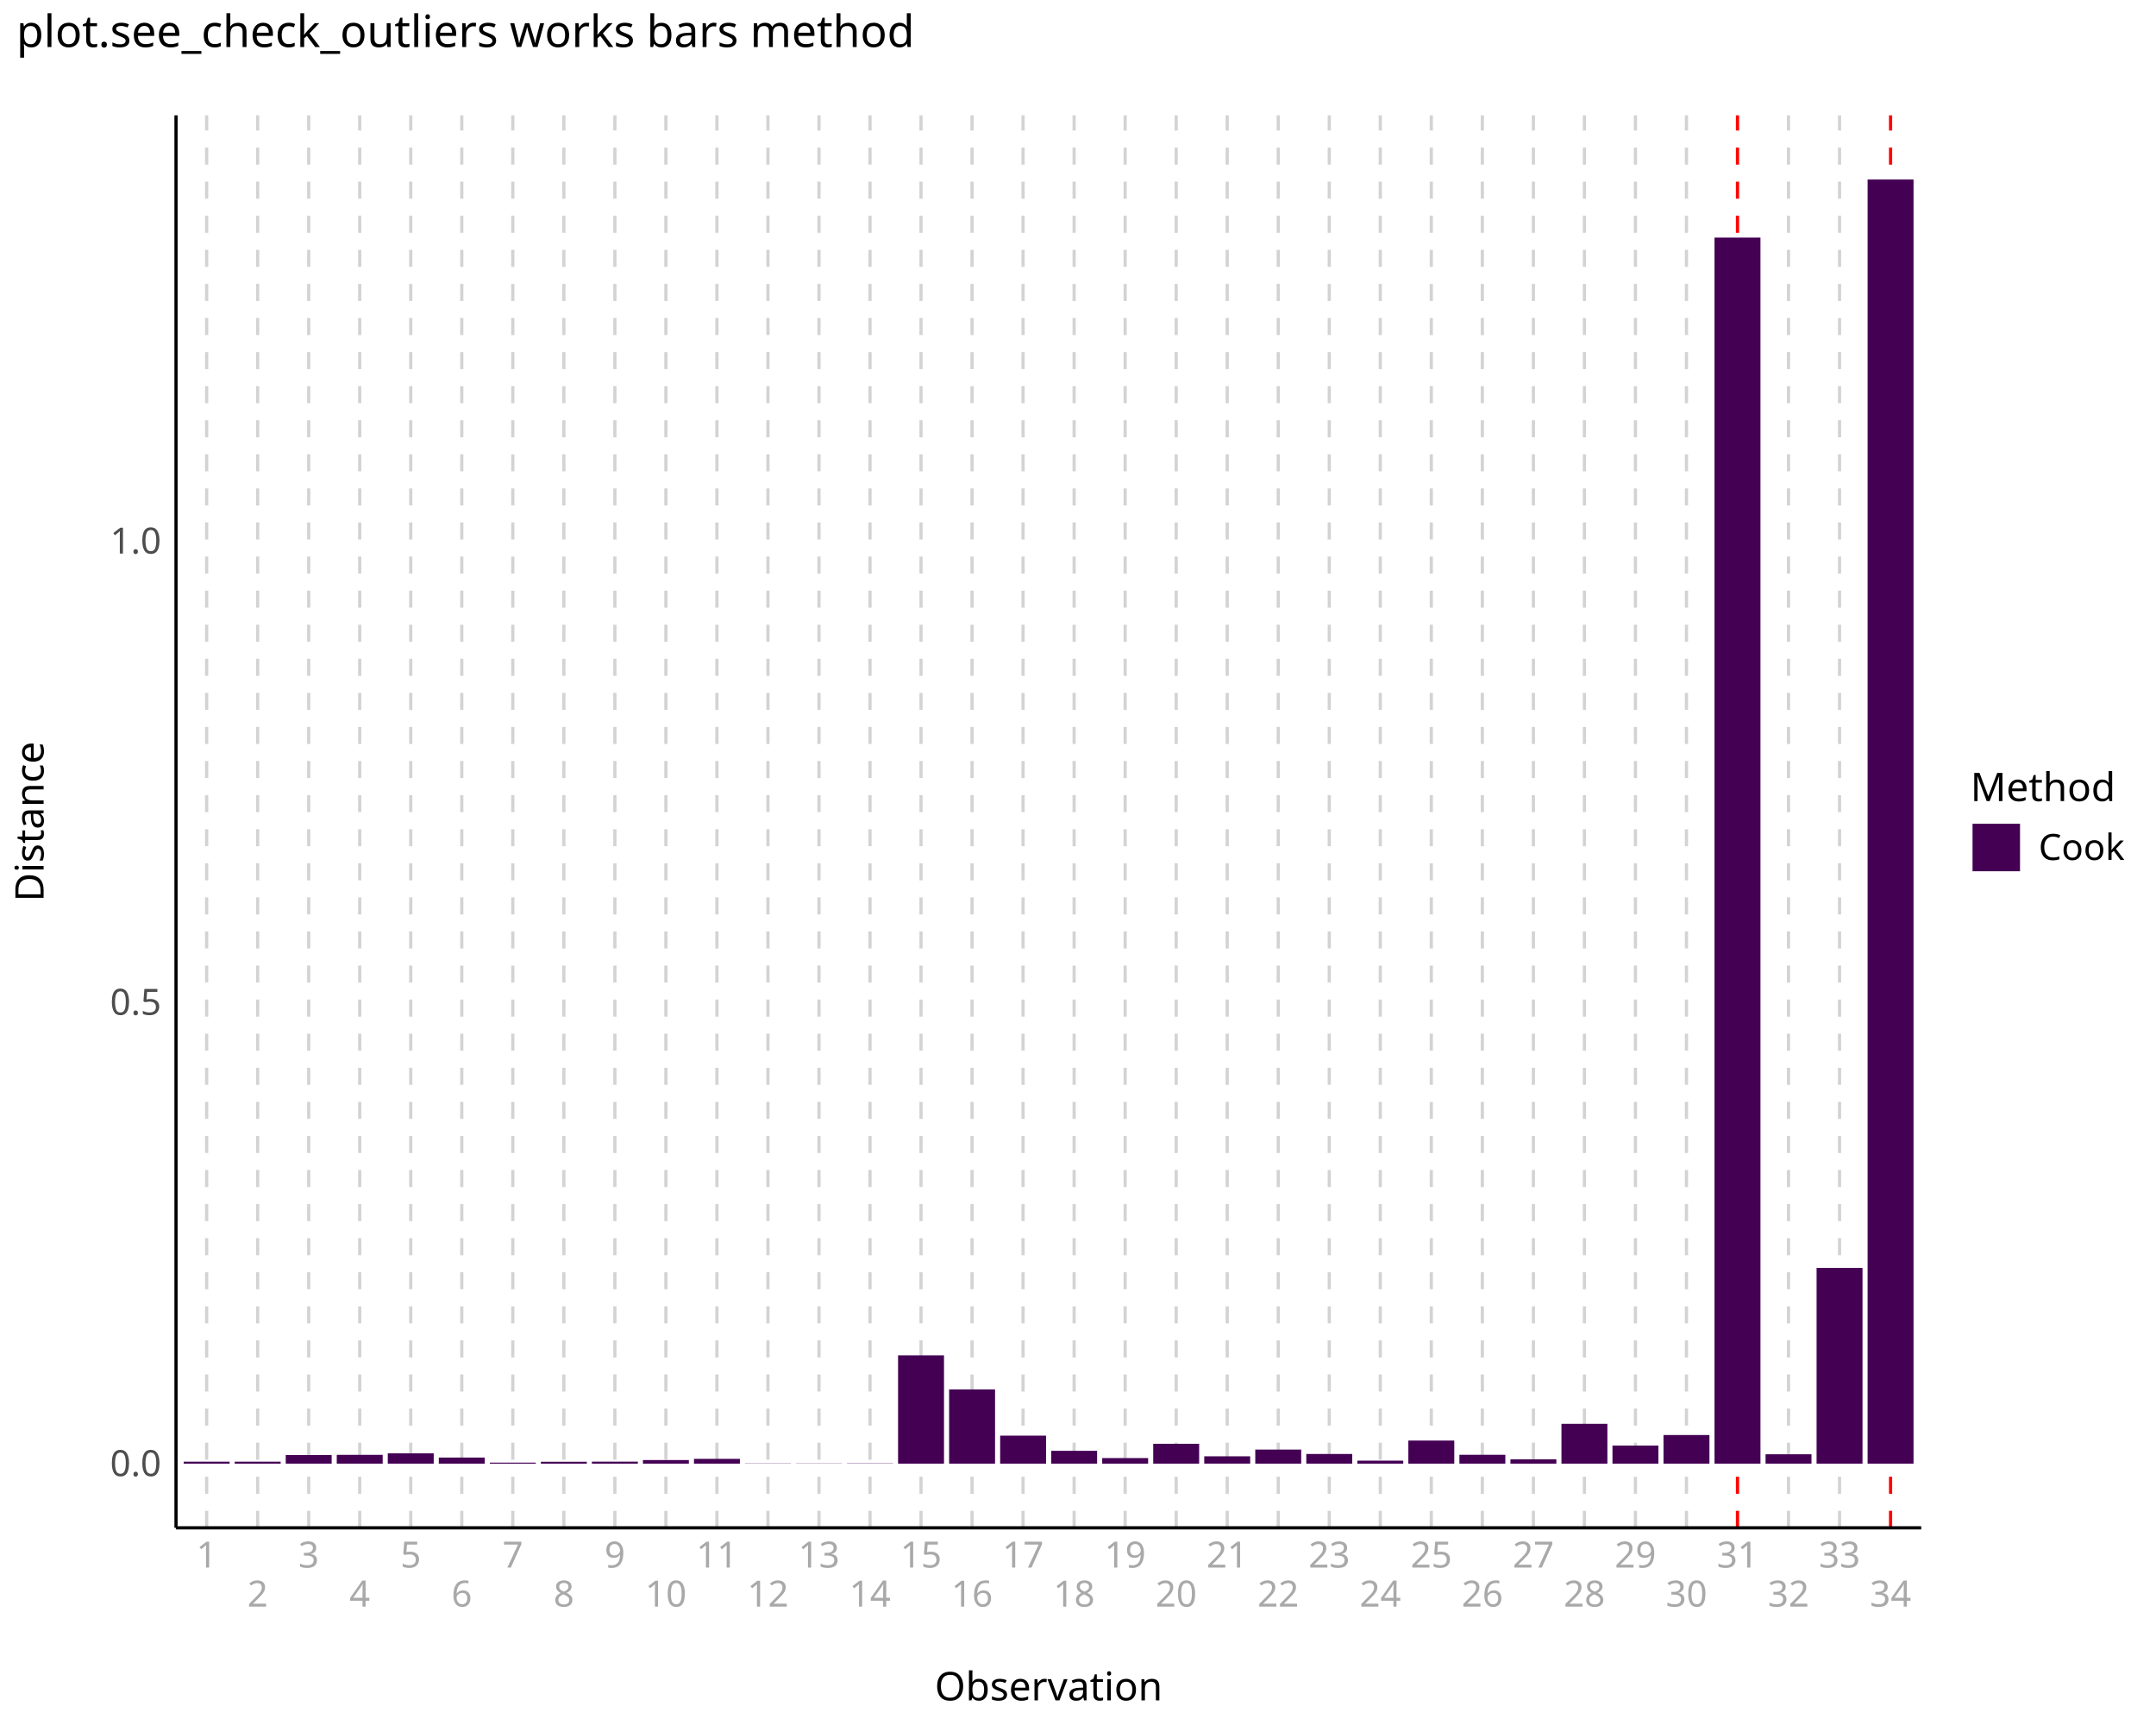
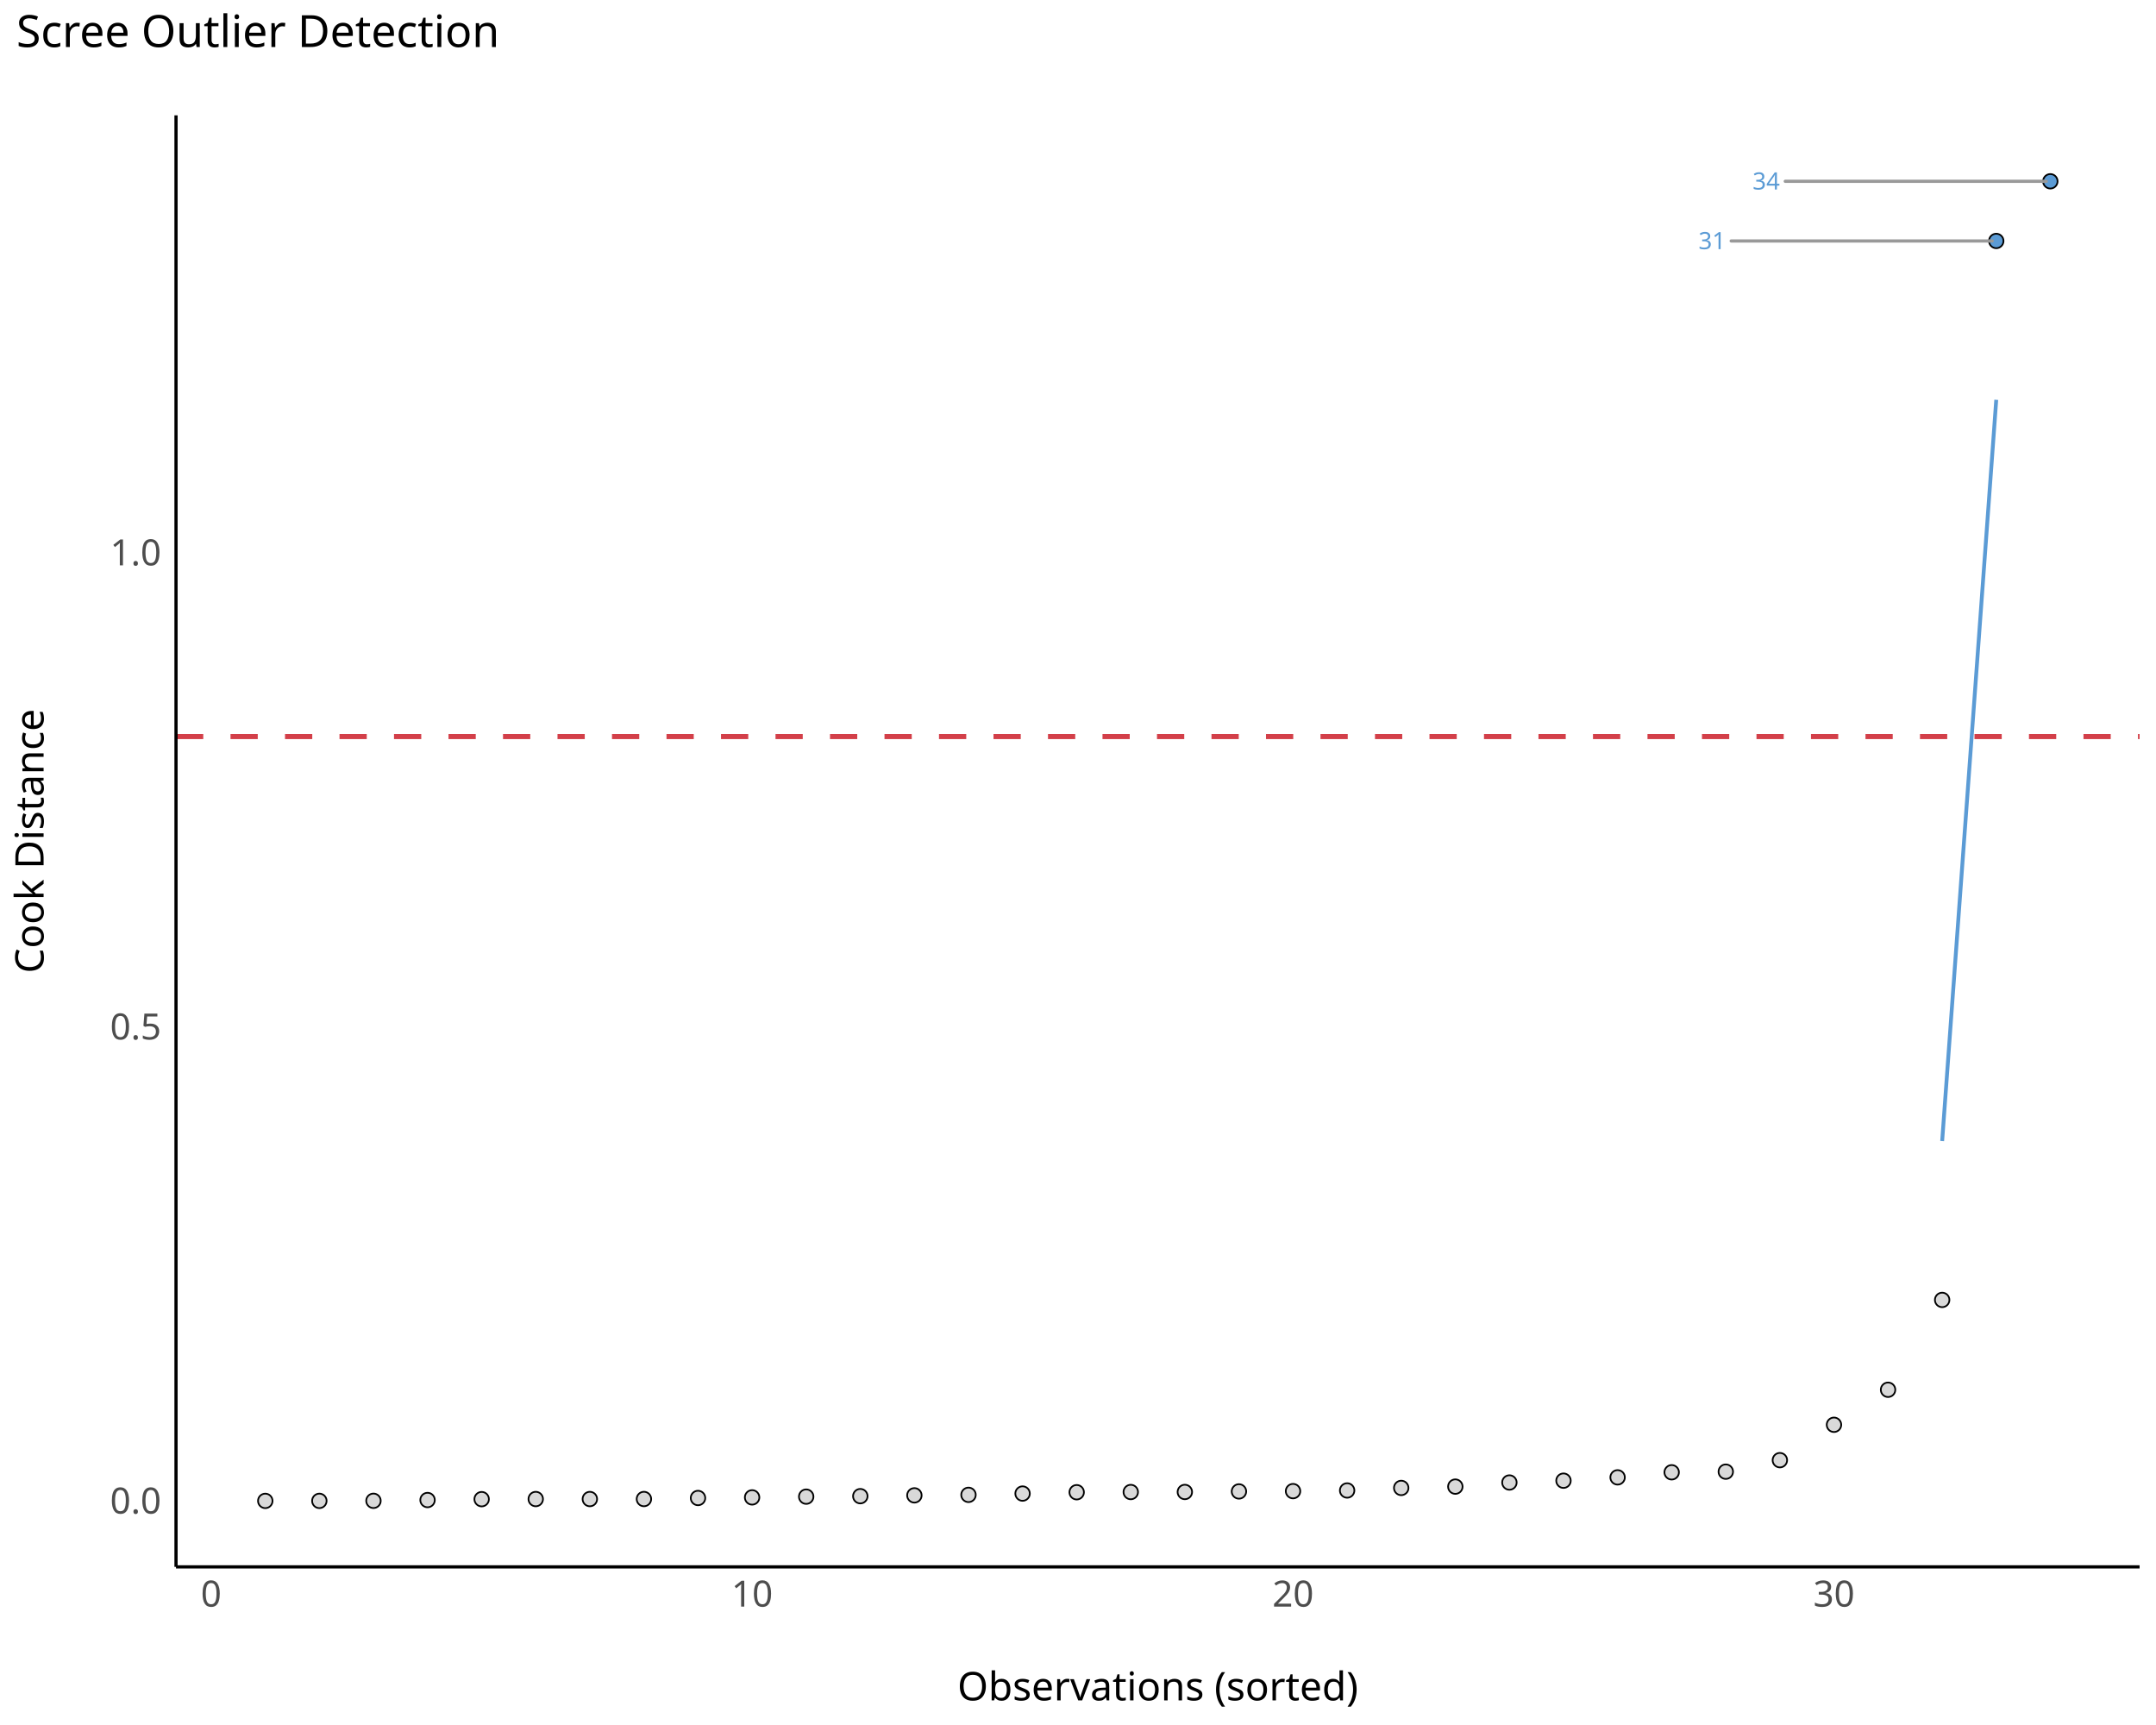
<svg xmlns="http://www.w3.org/2000/svg" class="svglite" data-engine-version="2.0" width="720.00pt" height="576.00pt" viewBox="0 0 720.00 576.00">
  <defs>
    <style type="text/css">
    .svglite line, .svglite polyline, .svglite polygon, .svglite path, .svglite rect, .svglite circle {
      fill: none;
      stroke: #000000;
      stroke-linecap: round;
      stroke-linejoin: round;
      stroke-miterlimit: 10.00;
    }
  </style>
  </defs>
  <rect width="100%" height="100%" style="stroke: none; fill: #FFFFFF;" />
  <defs>
    <clipPath id="cpMC4wMHw3MjAuMDB8MC4wMHw1NzYuMDA=">
      <rect x="0.00" y="0.00" width="720.00" height="576.00" />
    </clipPath>
  </defs>
  <g clip-path="url(#cpMC4wMHw3MjAuMDB8MC4wMHw1NzYuMDA=)">
    <rect x="0" y="0.00" width="720.00" height="576.00" style="stroke-width: 1.07; stroke: #FFFFFF; fill: #FFFFFF;" />
  </g>
  <defs>
-     <clipPath id="cpNTguNzh8NjQxLjU5fDM4LjUxfDUxMC4xNw==">
-       <rect x="58.78" y="38.51" width="582.80" height="471.66" />
+     <clipPath id="cpNTguNzh8NzE0LjUyfDM4LjUxfDUyMy4yMA==">
+       <rect x="58.78" y="38.51" width="655.74" height="484.69" />
    </clipPath>
  </defs>
-   <g clip-path="url(#cpNTguNzh8NjQxLjU5fDM4LjUxfDUxMC4xNw==)">
-     <rect x="58.78" y="38.51" width="582.80" height="471.66" style="stroke-width: 1.07; stroke: none; fill: #FFFFFF;" />
-     <polyline points="69.01,510.17 69.01,38.51 " style="stroke-width: 1.07; stroke: #D3D3D3; stroke-dasharray: 5.69,5.69; stroke-linecap: butt;" />
-     <polyline points="86.05,510.17 86.05,38.51 " style="stroke-width: 1.07; stroke: #D3D3D3; stroke-dasharray: 5.69,5.69; stroke-linecap: butt;" />
-     <polyline points="103.09,510.17 103.09,38.51 " style="stroke-width: 1.07; stroke: #D3D3D3; stroke-dasharray: 5.69,5.69; stroke-linecap: butt;" />
-     <polyline points="120.13,510.17 120.13,38.51 " style="stroke-width: 1.07; stroke: #D3D3D3; stroke-dasharray: 5.69,5.69; stroke-linecap: butt;" />
-     <polyline points="137.17,510.17 137.17,38.51 " style="stroke-width: 1.07; stroke: #D3D3D3; stroke-dasharray: 5.69,5.69; stroke-linecap: butt;" />
-     <polyline points="154.21,510.17 154.21,38.51 " style="stroke-width: 1.07; stroke: #D3D3D3; stroke-dasharray: 5.69,5.69; stroke-linecap: butt;" />
-     <polyline points="171.25,510.17 171.25,38.51 " style="stroke-width: 1.07; stroke: #D3D3D3; stroke-dasharray: 5.69,5.69; stroke-linecap: butt;" />
-     <polyline points="188.30,510.17 188.30,38.51 " style="stroke-width: 1.07; stroke: #D3D3D3; stroke-dasharray: 5.69,5.69; stroke-linecap: butt;" />
-     <polyline points="205.34,510.17 205.34,38.51 " style="stroke-width: 1.07; stroke: #D3D3D3; stroke-dasharray: 5.69,5.69; stroke-linecap: butt;" />
-     <polyline points="222.38,510.17 222.38,38.51 " style="stroke-width: 1.07; stroke: #D3D3D3; stroke-dasharray: 5.69,5.69; stroke-linecap: butt;" />
-     <polyline points="239.42,510.17 239.42,38.51 " style="stroke-width: 1.07; stroke: #D3D3D3; stroke-dasharray: 5.69,5.69; stroke-linecap: butt;" />
-     <polyline points="256.46,510.17 256.46,38.51 " style="stroke-width: 1.07; stroke: #D3D3D3; stroke-dasharray: 5.69,5.69; stroke-linecap: butt;" />
-     <polyline points="273.50,510.17 273.50,38.51 " style="stroke-width: 1.07; stroke: #D3D3D3; stroke-dasharray: 5.69,5.69; stroke-linecap: butt;" />
-     <polyline points="290.54,510.17 290.54,38.51 " style="stroke-width: 1.07; stroke: #D3D3D3; stroke-dasharray: 5.69,5.69; stroke-linecap: butt;" />
-     <polyline points="307.58,510.17 307.58,38.51 " style="stroke-width: 1.07; stroke: #D3D3D3; stroke-dasharray: 5.69,5.69; stroke-linecap: butt;" />
-     <polyline points="324.62,510.17 324.62,38.51 " style="stroke-width: 1.07; stroke: #D3D3D3; stroke-dasharray: 5.69,5.69; stroke-linecap: butt;" />
-     <polyline points="341.66,510.17 341.66,38.51 " style="stroke-width: 1.07; stroke: #D3D3D3; stroke-dasharray: 5.69,5.69; stroke-linecap: butt;" />
-     <polyline points="358.71,510.17 358.71,38.51 " style="stroke-width: 1.07; stroke: #D3D3D3; stroke-dasharray: 5.69,5.69; stroke-linecap: butt;" />
-     <polyline points="375.75,510.17 375.75,38.51 " style="stroke-width: 1.07; stroke: #D3D3D3; stroke-dasharray: 5.69,5.69; stroke-linecap: butt;" />
-     <polyline points="392.79,510.17 392.79,38.51 " style="stroke-width: 1.07; stroke: #D3D3D3; stroke-dasharray: 5.69,5.69; stroke-linecap: butt;" />
-     <polyline points="409.83,510.17 409.83,38.51 " style="stroke-width: 1.07; stroke: #D3D3D3; stroke-dasharray: 5.69,5.69; stroke-linecap: butt;" />
-     <polyline points="426.87,510.17 426.87,38.51 " style="stroke-width: 1.07; stroke: #D3D3D3; stroke-dasharray: 5.69,5.69; stroke-linecap: butt;" />
-     <polyline points="443.91,510.17 443.91,38.51 " style="stroke-width: 1.07; stroke: #D3D3D3; stroke-dasharray: 5.69,5.69; stroke-linecap: butt;" />
-     <polyline points="460.95,510.17 460.95,38.51 " style="stroke-width: 1.07; stroke: #D3D3D3; stroke-dasharray: 5.69,5.69; stroke-linecap: butt;" />
-     <polyline points="477.99,510.17 477.99,38.51 " style="stroke-width: 1.07; stroke: #D3D3D3; stroke-dasharray: 5.69,5.69; stroke-linecap: butt;" />
-     <polyline points="495.03,510.17 495.03,38.51 " style="stroke-width: 1.07; stroke: #D3D3D3; stroke-dasharray: 5.69,5.69; stroke-linecap: butt;" />
-     <polyline points="512.08,510.17 512.08,38.51 " style="stroke-width: 1.07; stroke: #D3D3D3; stroke-dasharray: 5.69,5.69; stroke-linecap: butt;" />
-     <polyline points="529.12,510.17 529.12,38.51 " style="stroke-width: 1.07; stroke: #D3D3D3; stroke-dasharray: 5.69,5.69; stroke-linecap: butt;" />
-     <polyline points="546.16,510.17 546.16,38.51 " style="stroke-width: 1.07; stroke: #D3D3D3; stroke-dasharray: 5.69,5.69; stroke-linecap: butt;" />
-     <polyline points="563.20,510.17 563.20,38.51 " style="stroke-width: 1.07; stroke: #D3D3D3; stroke-dasharray: 5.69,5.69; stroke-linecap: butt;" />
-     <polyline points="580.24,510.17 580.24,38.51 " style="stroke-width: 1.07; stroke: #FF0000; stroke-dasharray: 5.69,5.69; stroke-linecap: butt;" />
-     <polyline points="597.28,510.17 597.28,38.51 " style="stroke-width: 1.07; stroke: #D3D3D3; stroke-dasharray: 5.69,5.69; stroke-linecap: butt;" />
-     <polyline points="614.32,510.17 614.32,38.51 " style="stroke-width: 1.07; stroke: #D3D3D3; stroke-dasharray: 5.69,5.69; stroke-linecap: butt;" />
-     <polyline points="631.36,510.17 631.36,38.51 " style="stroke-width: 1.07; stroke: #FF0000; stroke-dasharray: 5.69,5.69; stroke-linecap: butt;" />
-     <rect x="61.34" y="488.07" width="15.34" height="0.66" style="stroke-width: 1.07; stroke: none; stroke-linecap: butt; stroke-linejoin: miter; fill: #440154;" />
-     <rect x="78.38" y="488.07" width="15.34" height="0.66" style="stroke-width: 1.07; stroke: none; stroke-linecap: butt; stroke-linejoin: miter; fill: #440154;" />
-     <rect x="95.42" y="485.86" width="15.34" height="2.87" style="stroke-width: 1.07; stroke: none; stroke-linecap: butt; stroke-linejoin: miter; fill: #440154;" />
-     <rect x="112.46" y="485.79" width="15.34" height="2.94" style="stroke-width: 1.07; stroke: none; stroke-linecap: butt; stroke-linejoin: miter; fill: #440154;" />
-     <rect x="129.50" y="485.29" width="15.34" height="3.44" style="stroke-width: 1.07; stroke: none; stroke-linecap: butt; stroke-linejoin: miter; fill: #440154;" />
-     <rect x="146.54" y="486.70" width="15.34" height="2.03" style="stroke-width: 1.07; stroke: none; stroke-linecap: butt; stroke-linejoin: miter; fill: #440154;" />
-     <rect x="163.59" y="488.39" width="15.34" height="0.34" style="stroke-width: 1.07; stroke: none; stroke-linecap: butt; stroke-linejoin: miter; fill: #440154;" />
-     <rect x="180.63" y="488.10" width="15.34" height="0.63" style="stroke-width: 1.07; stroke: none; stroke-linecap: butt; stroke-linejoin: miter; fill: #440154;" />
-     <rect x="197.67" y="488.06" width="15.34" height="0.67" style="stroke-width: 1.07; stroke: none; stroke-linecap: butt; stroke-linejoin: miter; fill: #440154;" />
-     <rect x="214.71" y="487.53" width="15.34" height="1.20" style="stroke-width: 1.07; stroke: none; stroke-linecap: butt; stroke-linejoin: miter; fill: #440154;" />
-     <rect x="231.75" y="487.13" width="15.34" height="1.60" style="stroke-width: 1.07; stroke: none; stroke-linecap: butt; stroke-linejoin: miter; fill: #440154;" />
-     <rect x="248.79" y="488.66" width="15.34" height="0.072" style="stroke-width: 1.07; stroke: none; stroke-linecap: butt; stroke-linejoin: miter; fill: #440154;" />
-     <rect x="265.83" y="488.67" width="15.34" height="0.063" style="stroke-width: 1.07; stroke: none; stroke-linecap: butt; stroke-linejoin: miter; fill: #440154;" />
-     <rect x="282.87" y="488.64" width="15.34" height="0.091" style="stroke-width: 1.07; stroke: none; stroke-linecap: butt; stroke-linejoin: miter; fill: #440154;" />
-     <rect x="299.91" y="452.57" width="15.34" height="36.16" style="stroke-width: 1.07; stroke: none; stroke-linecap: butt; stroke-linejoin: miter; fill: #440154;" />
-     <rect x="316.96" y="463.94" width="15.34" height="24.79" style="stroke-width: 1.07; stroke: none; stroke-linecap: butt; stroke-linejoin: miter; fill: #440154;" />
-     <rect x="334.00" y="479.38" width="15.34" height="9.35" style="stroke-width: 1.07; stroke: none; stroke-linecap: butt; stroke-linejoin: miter; fill: #440154;" />
-     <rect x="351.04" y="484.45" width="15.34" height="4.28" style="stroke-width: 1.07; stroke: none; stroke-linecap: butt; stroke-linejoin: miter; fill: #440154;" />
-     <rect x="368.08" y="486.87" width="15.34" height="1.86" style="stroke-width: 1.07; stroke: none; stroke-linecap: butt; stroke-linejoin: miter; fill: #440154;" />
-     <rect x="385.12" y="482.10" width="15.34" height="6.63" style="stroke-width: 1.07; stroke: none; stroke-linecap: butt; stroke-linejoin: miter; fill: #440154;" />
-     <rect x="402.16" y="486.28" width="15.34" height="2.44" style="stroke-width: 1.07; stroke: none; stroke-linecap: butt; stroke-linejoin: miter; fill: #440154;" />
-     <rect x="419.20" y="484.03" width="15.34" height="4.70" style="stroke-width: 1.07; stroke: none; stroke-linecap: butt; stroke-linejoin: miter; fill: #440154;" />
-     <rect x="436.24" y="485.50" width="15.34" height="3.23" style="stroke-width: 1.07; stroke: none; stroke-linecap: butt; stroke-linejoin: miter; fill: #440154;" />
-     <rect x="453.28" y="487.73" width="15.34" height="1.00" style="stroke-width: 1.07; stroke: none; stroke-linecap: butt; stroke-linejoin: miter; fill: #440154;" />
-     <rect x="470.32" y="481.02" width="15.34" height="7.71" style="stroke-width: 1.07; stroke: none; stroke-linecap: butt; stroke-linejoin: miter; fill: #440154;" />
-     <rect x="487.37" y="485.77" width="15.34" height="2.96" style="stroke-width: 1.07; stroke: none; stroke-linecap: butt; stroke-linejoin: miter; fill: #440154;" />
-     <rect x="504.41" y="487.29" width="15.34" height="1.44" style="stroke-width: 1.07; stroke: none; stroke-linecap: butt; stroke-linejoin: miter; fill: #440154;" />
-     <rect x="521.45" y="475.43" width="15.34" height="13.30" style="stroke-width: 1.07; stroke: none; stroke-linecap: butt; stroke-linejoin: miter; fill: #440154;" />
-     <rect x="538.49" y="482.70" width="15.34" height="6.03" style="stroke-width: 1.07; stroke: none; stroke-linecap: butt; stroke-linejoin: miter; fill: #440154;" />
-     <rect x="555.53" y="479.17" width="15.34" height="9.56" style="stroke-width: 1.07; stroke: none; stroke-linecap: butt; stroke-linejoin: miter; fill: #440154;" />
-     <rect x="572.57" y="79.33" width="15.34" height="409.40" style="stroke-width: 1.07; stroke: none; stroke-linecap: butt; stroke-linejoin: miter; fill: #440154;" />
-     <rect x="589.61" y="485.60" width="15.34" height="3.13" style="stroke-width: 1.07; stroke: none; stroke-linecap: butt; stroke-linejoin: miter; fill: #440154;" />
-     <rect x="606.65" y="423.37" width="15.34" height="65.36" style="stroke-width: 1.07; stroke: none; stroke-linecap: butt; stroke-linejoin: miter; fill: #440154;" />
-     <rect x="623.69" y="59.95" width="15.34" height="428.78" style="stroke-width: 1.07; stroke: none; stroke-linecap: butt; stroke-linejoin: miter; fill: #440154;" />
+   <g clip-path="url(#cpNTguNzh8NzE0LjUyfDM4LjUxfDUyMy4yMA==)">
+     <rect x="58.78" y="38.51" width="655.74" height="484.69" style="stroke-width: 1.07; stroke: none; fill: #FFFFFF;" />
+     <circle cx="88.59" cy="501.17" r="2.42" style="stroke-width: 0.57; fill: #D9D9D9;" />
+     <circle cx="106.65" cy="501.16" r="2.42" style="stroke-width: 0.57; fill: #D9D9D9;" />
+     <circle cx="124.72" cy="501.14" r="2.42" style="stroke-width: 0.57; fill: #D9D9D9;" />
+     <circle cx="142.78" cy="500.88" r="2.42" style="stroke-width: 0.57; fill: #D9D9D9;" />
+     <circle cx="160.85" cy="500.59" r="2.42" style="stroke-width: 0.57; fill: #D9D9D9;" />
+     <circle cx="178.91" cy="500.55" r="2.42" style="stroke-width: 0.57; fill: #D9D9D9;" />
+     <circle cx="196.98" cy="500.55" r="2.42" style="stroke-width: 0.57; fill: #D9D9D9;" />
+     <circle cx="215.04" cy="500.54" r="2.42" style="stroke-width: 0.57; fill: #D9D9D9;" />
+     <circle cx="233.10" cy="500.20" r="2.42" style="stroke-width: 0.57; fill: #D9D9D9;" />
+     <circle cx="251.17" cy="500.00" r="2.42" style="stroke-width: 0.57; fill: #D9D9D9;" />
+     <circle cx="269.23" cy="499.75" r="2.42" style="stroke-width: 0.57; fill: #D9D9D9;" />
+     <circle cx="287.30" cy="499.59" r="2.42" style="stroke-width: 0.57; fill: #D9D9D9;" />
+     <circle cx="305.36" cy="499.32" r="2.42" style="stroke-width: 0.57; fill: #D9D9D9;" />
+     <circle cx="323.43" cy="499.15" r="2.42" style="stroke-width: 0.57; fill: #D9D9D9;" />
+     <circle cx="341.49" cy="498.72" r="2.42" style="stroke-width: 0.57; fill: #D9D9D9;" />
+     <circle cx="359.56" cy="498.28" r="2.42" style="stroke-width: 0.57; fill: #D9D9D9;" />
+     <circle cx="377.62" cy="498.21" r="2.42" style="stroke-width: 0.57; fill: #D9D9D9;" />
+     <circle cx="395.68" cy="498.19" r="2.42" style="stroke-width: 0.57; fill: #D9D9D9;" />
+     <circle cx="413.75" cy="498.01" r="2.42" style="stroke-width: 0.57; fill: #D9D9D9;" />
+     <circle cx="431.81" cy="497.91" r="2.42" style="stroke-width: 0.57; fill: #D9D9D9;" />
+     <circle cx="449.88" cy="497.69" r="2.42" style="stroke-width: 0.57; fill: #D9D9D9;" />
+     <circle cx="467.94" cy="496.84" r="2.42" style="stroke-width: 0.57; fill: #D9D9D9;" />
+     <circle cx="486.01" cy="496.40" r="2.42" style="stroke-width: 0.57; fill: #D9D9D9;" />
+     <circle cx="504.07" cy="495.03" r="2.42" style="stroke-width: 0.57; fill: #D9D9D9;" />
+     <circle cx="522.13" cy="494.42" r="2.42" style="stroke-width: 0.57; fill: #D9D9D9;" />
+     <circle cx="540.20" cy="493.31" r="2.42" style="stroke-width: 0.57; fill: #D9D9D9;" />
+     <circle cx="558.26" cy="491.62" r="2.42" style="stroke-width: 0.57; fill: #D9D9D9;" />
+     <circle cx="576.33" cy="491.41" r="2.42" style="stroke-width: 0.57; fill: #D9D9D9;" />
+     <circle cx="594.39" cy="487.57" r="2.42" style="stroke-width: 0.57; fill: #D9D9D9;" />
+     <circle cx="612.46" cy="475.75" r="2.42" style="stroke-width: 0.57; fill: #D9D9D9;" />
+     <circle cx="630.52" cy="464.06" r="2.42" style="stroke-width: 0.57; fill: #D9D9D9;" />
+     <circle cx="648.59" cy="434.06" r="2.42" style="stroke-width: 0.57; fill: #D9D9D9;" />
+     <circle cx="666.65" cy="80.46" r="2.42" style="stroke-width: 0.57; fill: #5B9BD5;" />
+     <circle cx="684.71" cy="60.54" r="2.42" style="stroke-width: 0.57; fill: #5B9BD5;" />
+     <line x1="58.78" y1="245.95" x2="714.52" y2="245.95" style="stroke-width: 1.71; stroke: #D33F49; stroke-dasharray: 9.10,9.10; stroke-linecap: butt;" />
+     <line x1="648.59" y1="381.02" x2="666.65" y2="133.50" style="stroke-width: 1.28; stroke: #5B9BD5; stroke-linecap: butt;" />
+     <line x1="578.13" y1="80.46" x2="665.30" y2="80.46" style="stroke-width: 1.07; stroke: #999999;" />
+     <line x1="596.19" y1="60.54" x2="683.37" y2="60.54" style="stroke-width: 1.07; stroke: #999999;" />
+     <text x="576.33" y="83.20" text-anchor="end" style="font-size: 7.97px; fill: #5B9BD5; font-family: sans;" textLength="8.86px" lengthAdjust="spacingAndGlyphs">31</text>
+     <text x="594.39" y="63.28" text-anchor="end" style="font-size: 7.97px; fill: #5B9BD5; font-family: sans;" textLength="8.86px" lengthAdjust="spacingAndGlyphs">34</text>
  </g>
  <g clip-path="url(#cpMC4wMHw3MjAuMDB8MC4wMHw1NzYuMDA=)">
-     <polyline points="58.78,510.17 58.78,38.51 " style="stroke-width: 1.07; stroke-linecap: butt;" />
-     <text x="53.85" y="492.89" text-anchor="end" style="font-size: 12.10px; fill: #4D4D4D; font-family: sans;" textLength="16.82px" lengthAdjust="spacingAndGlyphs">0.0</text>
-     <text x="53.85" y="338.87" text-anchor="end" style="font-size: 12.10px; fill: #4D4D4D; font-family: sans;" textLength="16.82px" lengthAdjust="spacingAndGlyphs">0.5</text>
-     <text x="53.85" y="184.84" text-anchor="end" style="font-size: 12.10px; fill: #4D4D4D; font-family: sans;" textLength="16.82px" lengthAdjust="spacingAndGlyphs">1.0</text>
-     <polyline points="58.78,510.17 641.59,510.17 " style="stroke-width: 1.07; stroke-linecap: butt;" />
-     <text x="69.01" y="523.43" text-anchor="middle" style="font-size: 12.10px; fill: #A9A9A9; font-family: sans;" textLength="6.73px" lengthAdjust="spacingAndGlyphs">1</text>
-     <text x="103.09" y="523.43" text-anchor="middle" style="font-size: 12.10px; fill: #A9A9A9; font-family: sans;" textLength="6.73px" lengthAdjust="spacingAndGlyphs">3</text>
-     <text x="137.17" y="523.43" text-anchor="middle" style="font-size: 12.10px; fill: #A9A9A9; font-family: sans;" textLength="6.73px" lengthAdjust="spacingAndGlyphs">5</text>
-     <text x="171.25" y="523.43" text-anchor="middle" style="font-size: 12.10px; fill: #A9A9A9; font-family: sans;" textLength="6.73px" lengthAdjust="spacingAndGlyphs">7</text>
-     <text x="205.34" y="523.43" text-anchor="middle" style="font-size: 12.10px; fill: #A9A9A9; font-family: sans;" textLength="6.73px" lengthAdjust="spacingAndGlyphs">9</text>
-     <text x="239.42" y="523.43" text-anchor="middle" style="font-size: 12.10px; fill: #A9A9A9; font-family: sans;" textLength="13.46px" lengthAdjust="spacingAndGlyphs">11</text>
-     <text x="273.50" y="523.43" text-anchor="middle" style="font-size: 12.10px; fill: #A9A9A9; font-family: sans;" textLength="13.46px" lengthAdjust="spacingAndGlyphs">13</text>
-     <text x="307.58" y="523.43" text-anchor="middle" style="font-size: 12.10px; fill: #A9A9A9; font-family: sans;" textLength="13.46px" lengthAdjust="spacingAndGlyphs">15</text>
-     <text x="341.66" y="523.43" text-anchor="middle" style="font-size: 12.10px; fill: #A9A9A9; font-family: sans;" textLength="13.46px" lengthAdjust="spacingAndGlyphs">17</text>
-     <text x="375.75" y="523.43" text-anchor="middle" style="font-size: 12.10px; fill: #A9A9A9; font-family: sans;" textLength="13.46px" lengthAdjust="spacingAndGlyphs">19</text>
-     <text x="409.83" y="523.43" text-anchor="middle" style="font-size: 12.10px; fill: #A9A9A9; font-family: sans;" textLength="13.46px" lengthAdjust="spacingAndGlyphs">21</text>
-     <text x="443.91" y="523.43" text-anchor="middle" style="font-size: 12.10px; fill: #A9A9A9; font-family: sans;" textLength="13.46px" lengthAdjust="spacingAndGlyphs">23</text>
-     <text x="477.99" y="523.43" text-anchor="middle" style="font-size: 12.10px; fill: #A9A9A9; font-family: sans;" textLength="13.46px" lengthAdjust="spacingAndGlyphs">25</text>
-     <text x="512.08" y="523.43" text-anchor="middle" style="font-size: 12.10px; fill: #A9A9A9; font-family: sans;" textLength="13.46px" lengthAdjust="spacingAndGlyphs">27</text>
-     <text x="546.16" y="523.43" text-anchor="middle" style="font-size: 12.10px; fill: #A9A9A9; font-family: sans;" textLength="13.46px" lengthAdjust="spacingAndGlyphs">29</text>
-     <text x="580.24" y="523.43" text-anchor="middle" style="font-size: 12.10px; fill: #A9A9A9; font-family: sans;" textLength="13.46px" lengthAdjust="spacingAndGlyphs">31</text>
-     <text x="614.32" y="523.43" text-anchor="middle" style="font-size: 12.10px; fill: #A9A9A9; font-family: sans;" textLength="13.46px" lengthAdjust="spacingAndGlyphs">33</text>
-     <text x="86.05" y="536.46" text-anchor="middle" style="font-size: 12.10px; fill: #A9A9A9; font-family: sans;" textLength="6.73px" lengthAdjust="spacingAndGlyphs">2</text>
-     <text x="120.13" y="536.46" text-anchor="middle" style="font-size: 12.10px; fill: #A9A9A9; font-family: sans;" textLength="6.73px" lengthAdjust="spacingAndGlyphs">4</text>
-     <text x="154.21" y="536.46" text-anchor="middle" style="font-size: 12.10px; fill: #A9A9A9; font-family: sans;" textLength="6.73px" lengthAdjust="spacingAndGlyphs">6</text>
-     <text x="188.30" y="536.46" text-anchor="middle" style="font-size: 12.10px; fill: #A9A9A9; font-family: sans;" textLength="6.73px" lengthAdjust="spacingAndGlyphs">8</text>
-     <text x="222.38" y="536.46" text-anchor="middle" style="font-size: 12.10px; fill: #A9A9A9; font-family: sans;" textLength="13.46px" lengthAdjust="spacingAndGlyphs">10</text>
-     <text x="256.46" y="536.46" text-anchor="middle" style="font-size: 12.10px; fill: #A9A9A9; font-family: sans;" textLength="13.46px" lengthAdjust="spacingAndGlyphs">12</text>
-     <text x="290.54" y="536.46" text-anchor="middle" style="font-size: 12.10px; fill: #A9A9A9; font-family: sans;" textLength="13.46px" lengthAdjust="spacingAndGlyphs">14</text>
-     <text x="324.62" y="536.46" text-anchor="middle" style="font-size: 12.10px; fill: #A9A9A9; font-family: sans;" textLength="13.46px" lengthAdjust="spacingAndGlyphs">16</text>
-     <text x="358.71" y="536.46" text-anchor="middle" style="font-size: 12.10px; fill: #A9A9A9; font-family: sans;" textLength="13.46px" lengthAdjust="spacingAndGlyphs">18</text>
-     <text x="392.79" y="536.46" text-anchor="middle" style="font-size: 12.10px; fill: #A9A9A9; font-family: sans;" textLength="13.46px" lengthAdjust="spacingAndGlyphs">20</text>
-     <text x="426.87" y="536.46" text-anchor="middle" style="font-size: 12.10px; fill: #A9A9A9; font-family: sans;" textLength="13.46px" lengthAdjust="spacingAndGlyphs">22</text>
-     <text x="460.95" y="536.46" text-anchor="middle" style="font-size: 12.10px; fill: #A9A9A9; font-family: sans;" textLength="13.46px" lengthAdjust="spacingAndGlyphs">24</text>
-     <text x="495.03" y="536.46" text-anchor="middle" style="font-size: 12.10px; fill: #A9A9A9; font-family: sans;" textLength="13.46px" lengthAdjust="spacingAndGlyphs">26</text>
-     <text x="529.12" y="536.46" text-anchor="middle" style="font-size: 12.10px; fill: #A9A9A9; font-family: sans;" textLength="13.46px" lengthAdjust="spacingAndGlyphs">28</text>
-     <text x="563.20" y="536.46" text-anchor="middle" style="font-size: 12.10px; fill: #A9A9A9; font-family: sans;" textLength="13.46px" lengthAdjust="spacingAndGlyphs">30</text>
-     <text x="597.28" y="536.46" text-anchor="middle" style="font-size: 12.10px; fill: #A9A9A9; font-family: sans;" textLength="13.46px" lengthAdjust="spacingAndGlyphs">32</text>
-     <text x="631.36" y="536.46" text-anchor="middle" style="font-size: 12.10px; fill: #A9A9A9; font-family: sans;" textLength="13.46px" lengthAdjust="spacingAndGlyphs">34</text>
-     <text x="350.19" y="567.78" text-anchor="middle" style="font-size: 13.20px; font-family: sans;" textLength="71.18px" lengthAdjust="spacingAndGlyphs">Observation</text>
-     <text transform="translate(14.56,274.34) rotate(-90)" text-anchor="middle" style="font-size: 13.20px; font-family: sans;" textLength="51.37px" lengthAdjust="spacingAndGlyphs">Distance</text>
-     <rect x="652.55" y="251.57" width="61.97" height="45.54" style="stroke-width: 1.07; stroke: none; fill: #FFFFFF;" />
-     <text x="658.03" y="267.50" style="font-size: 13.20px; font-family: sans;" textLength="44.04px" lengthAdjust="spacingAndGlyphs">Method</text>
-     <rect x="658.73" y="275.06" width="15.86" height="15.86" style="stroke-width: 1.07; stroke: none; stroke-linecap: butt; stroke-linejoin: miter; fill: #440154;" />
-     <text x="680.79" y="287.15" style="font-size: 12.10px; font-family: sans;" textLength="28.26px" lengthAdjust="spacingAndGlyphs">Cook</text>
-     <text x="5.48" y="15.70" style="font-size: 14.85px; font-family: sans;" textLength="284.83px" lengthAdjust="spacingAndGlyphs">plot.see_check_outliers works bars method</text>
+     <polyline points="58.78,523.20 58.78,38.51 " style="stroke-width: 1.07; stroke-linecap: butt;" />
+     <text x="53.85" y="505.40" text-anchor="end" style="font-size: 12.10px; fill: #4D4D4D; font-family: sans;" textLength="16.82px" lengthAdjust="spacingAndGlyphs">0.0</text>
+     <text x="53.85" y="347.09" text-anchor="end" style="font-size: 12.10px; fill: #4D4D4D; font-family: sans;" textLength="16.82px" lengthAdjust="spacingAndGlyphs">0.5</text>
+     <text x="53.85" y="188.78" text-anchor="end" style="font-size: 12.10px; fill: #4D4D4D; font-family: sans;" textLength="16.82px" lengthAdjust="spacingAndGlyphs">1.0</text>
+     <polyline points="58.78,523.20 714.52,523.20 " style="stroke-width: 1.07; stroke-linecap: butt;" />
+     <text x="70.52" y="536.46" text-anchor="middle" style="font-size: 12.10px; fill: #4D4D4D; font-family: sans;" textLength="6.73px" lengthAdjust="spacingAndGlyphs">0</text>
+     <text x="251.17" y="536.46" text-anchor="middle" style="font-size: 12.10px; fill: #4D4D4D; font-family: sans;" textLength="13.46px" lengthAdjust="spacingAndGlyphs">10</text>
+     <text x="431.81" y="536.46" text-anchor="middle" style="font-size: 12.10px; fill: #4D4D4D; font-family: sans;" textLength="13.46px" lengthAdjust="spacingAndGlyphs">20</text>
+     <text x="612.46" y="536.46" text-anchor="middle" style="font-size: 12.10px; fill: #4D4D4D; font-family: sans;" textLength="13.46px" lengthAdjust="spacingAndGlyphs">30</text>
+     <text x="386.65" y="567.78" text-anchor="middle" style="font-size: 13.20px; font-family: sans;" textLength="126.94px" lengthAdjust="spacingAndGlyphs">Observations (sorted)</text>
+     <text transform="translate(14.56,280.85) rotate(-90)" text-anchor="middle" style="font-size: 13.20px; font-family: sans;" textLength="85.86px" lengthAdjust="spacingAndGlyphs">Cook Distance</text>
+     <text x="5.48" y="15.70" style="font-size: 14.85px; font-family: sans;" textLength="153.54px" lengthAdjust="spacingAndGlyphs">Scree Outlier Detection</text>
  </g>
</svg>
